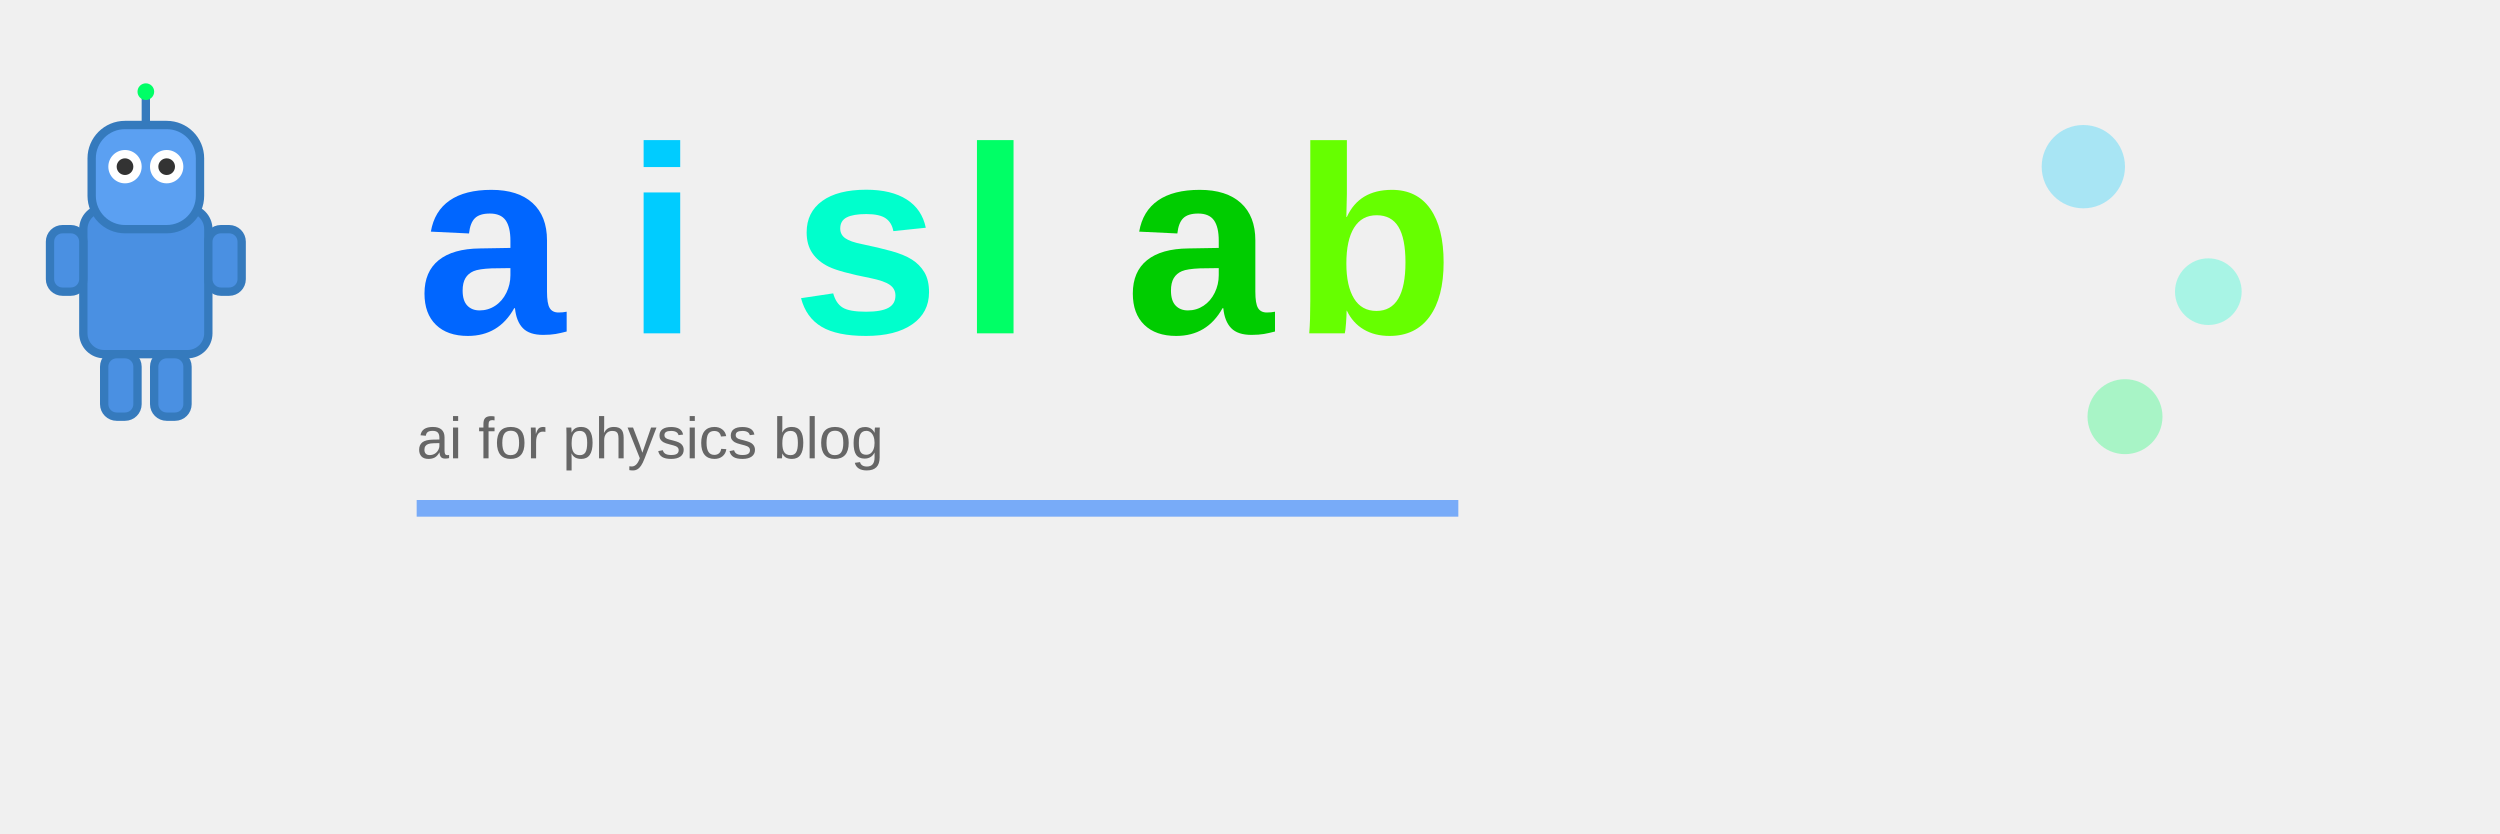
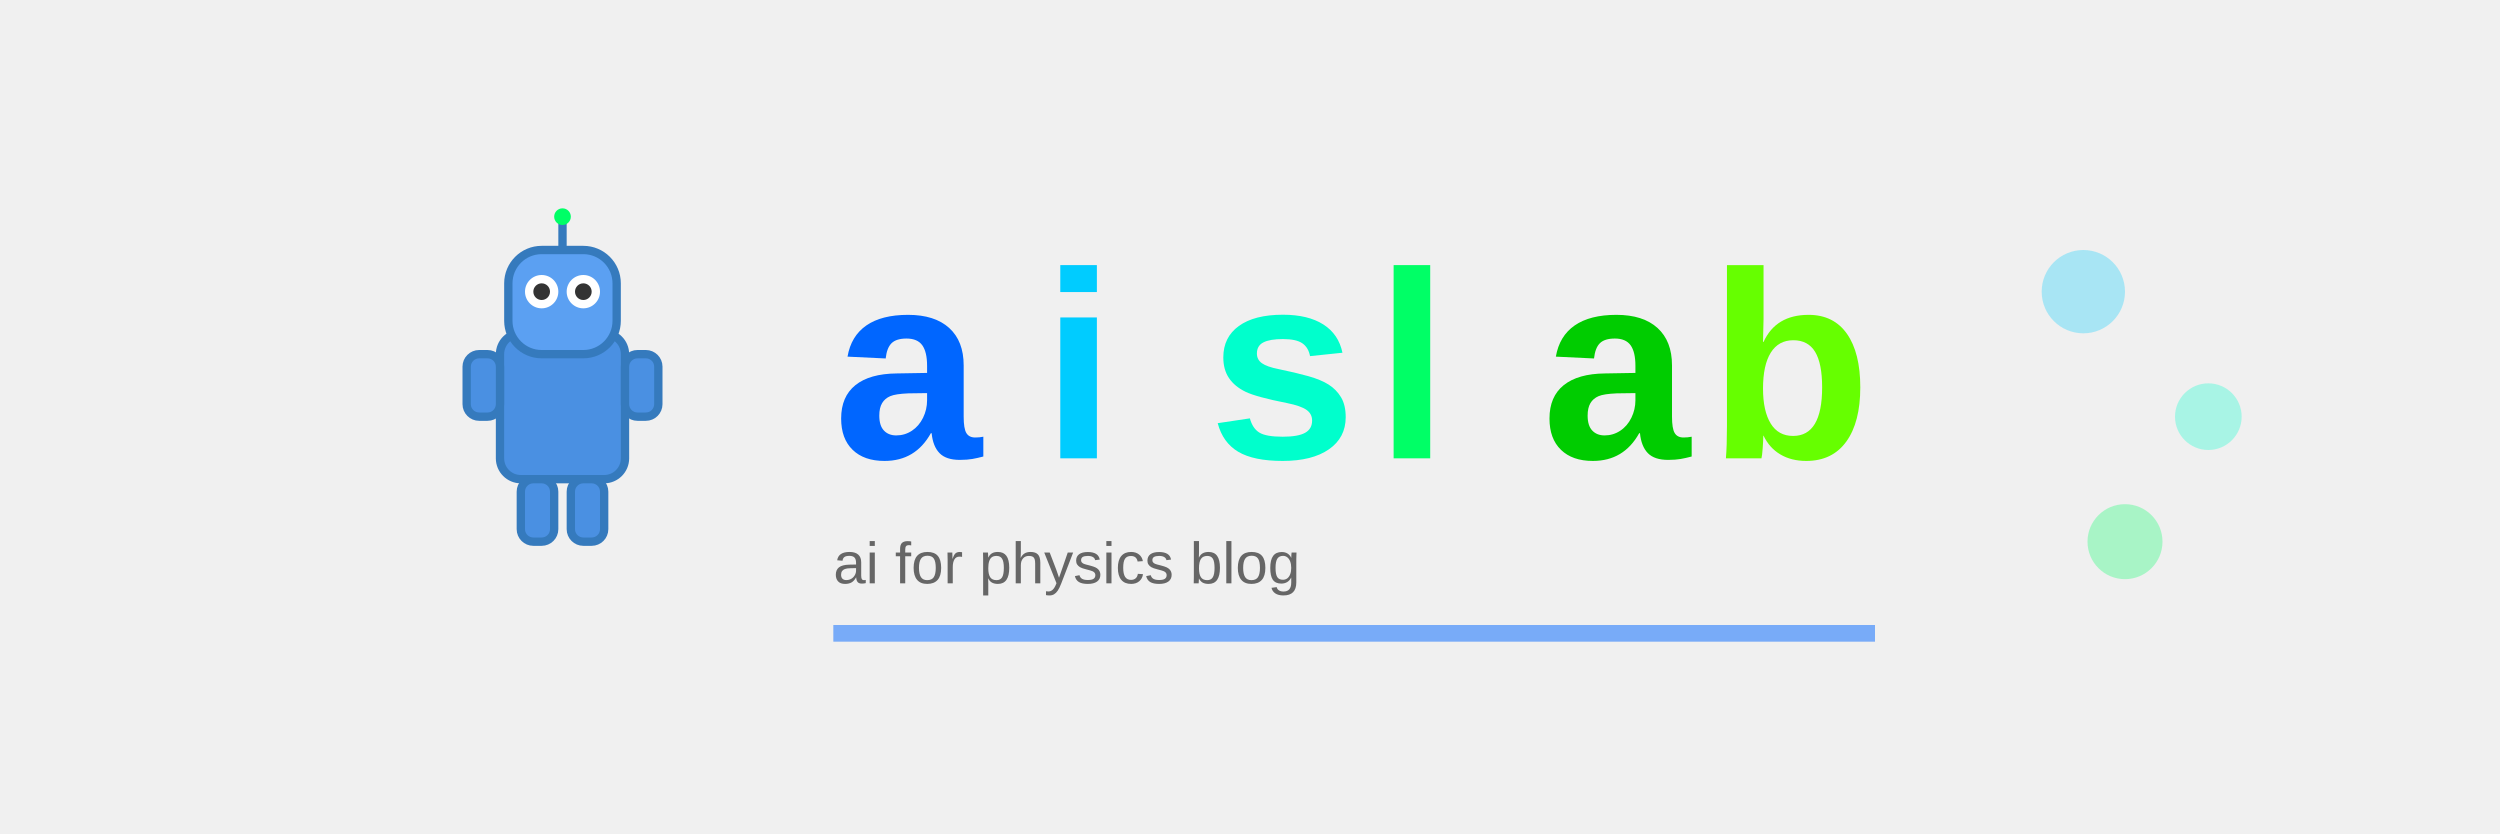
<svg xmlns="http://www.w3.org/2000/svg" viewBox="0 0 600 200">
  <style>
    .main-text {
      font-family: 'Arial', sans-serif;
      font-weight: bold;
      font-size: 64px;
    }
    .sub-text {
      font-family: 'Arial', sans-serif;
      font-weight: normal;
      font-size: 14px;
      fill: #666;
    }
    .a { fill: #0066FF; }
    .i { fill: #00CCFF; }
    .s { fill: #00FFCC; }
    .l { fill: #00FF66; }
    .a2 { fill: #00CC00; }
    .b { fill: #66FF00; }
    
    /* Robot styles */
    .robot-body { fill: #4A90E2; stroke: #357ABD; stroke-width: 2; }
    .robot-head { fill: #5BA0F2; stroke: #357ABD; stroke-width: 2; }
    .robot-eye { fill: #fff; }
    .robot-pupil { fill: #333; }
    .robot-antenna { stroke: #357ABD; stroke-width: 2; fill: none; }
    .robot-light { fill: #00FF66; }
  </style>
-   <g transform="translate(20, 30)">
+   <g transform="translate(120, 60)">
    <rect class="robot-body" x="0" y="20" width="30" height="35" rx="5" />
    <rect class="robot-head" x="2" y="0" width="26" height="25" rx="8" />
    <circle class="robot-eye" cx="10" cy="10" r="4" />
    <circle class="robot-eye" cx="20" cy="10" r="4" />
    <circle class="robot-pupil" cx="10" cy="10" r="2" />
    <circle class="robot-pupil" cx="20" cy="10" r="2" />
    <line class="robot-antenna" x1="15" y1="0" x2="15" y2="-8" />
    <circle class="robot-light" cx="15" cy="-8" r="2" />
    <rect class="robot-body" x="-8" y="25" width="8" height="15" rx="3" />
    <rect class="robot-body" x="30" y="25" width="8" height="15" rx="3" />
    <rect class="robot-body" x="5" y="55" width="8" height="15" rx="3" />
    <rect class="robot-body" x="17" y="55" width="8" height="15" rx="3" />
  </g>
-   <g transform="translate(100, 80)">
+   <g transform="translate(200, 110)">
    <text class="main-text a">a</text>
    <text class="main-text i" x="50">i</text>
    <text class="main-text s" x="90">s</text>
    <text class="main-text l" x="130">l</text>
    <text class="main-text a2" x="170">a</text>
    <text class="main-text b" x="210">b</text>
  </g>
-   <text class="sub-text" x="100" y="110">ai for physics blog</text>
-   <rect x="100" y="120" width="250" height="4" fill="#0066FF" opacity="0.5" />
-   <circle fill="#00CCFF" opacity="0.3" cx="500" cy="40" r="10" />
-   <circle fill="#00FFCC" opacity="0.3" cx="530" cy="70" r="8" />
-   <circle fill="#00FF66" opacity="0.3" cx="510" cy="100" r="9" />
+   <text class="sub-text" x="200" y="140">ai for physics blog</text>
+   <rect x="200" y="150" width="250" height="4" fill="#0066FF" opacity="0.5" />
+   <circle fill="#00CCFF" opacity="0.3" cx="500" cy="70" r="10" />
+   <circle fill="#00FFCC" opacity="0.3" cx="530" cy="100" r="8" />
+   <circle fill="#00FF66" opacity="0.3" cx="510" cy="130" r="9" />
</svg>
